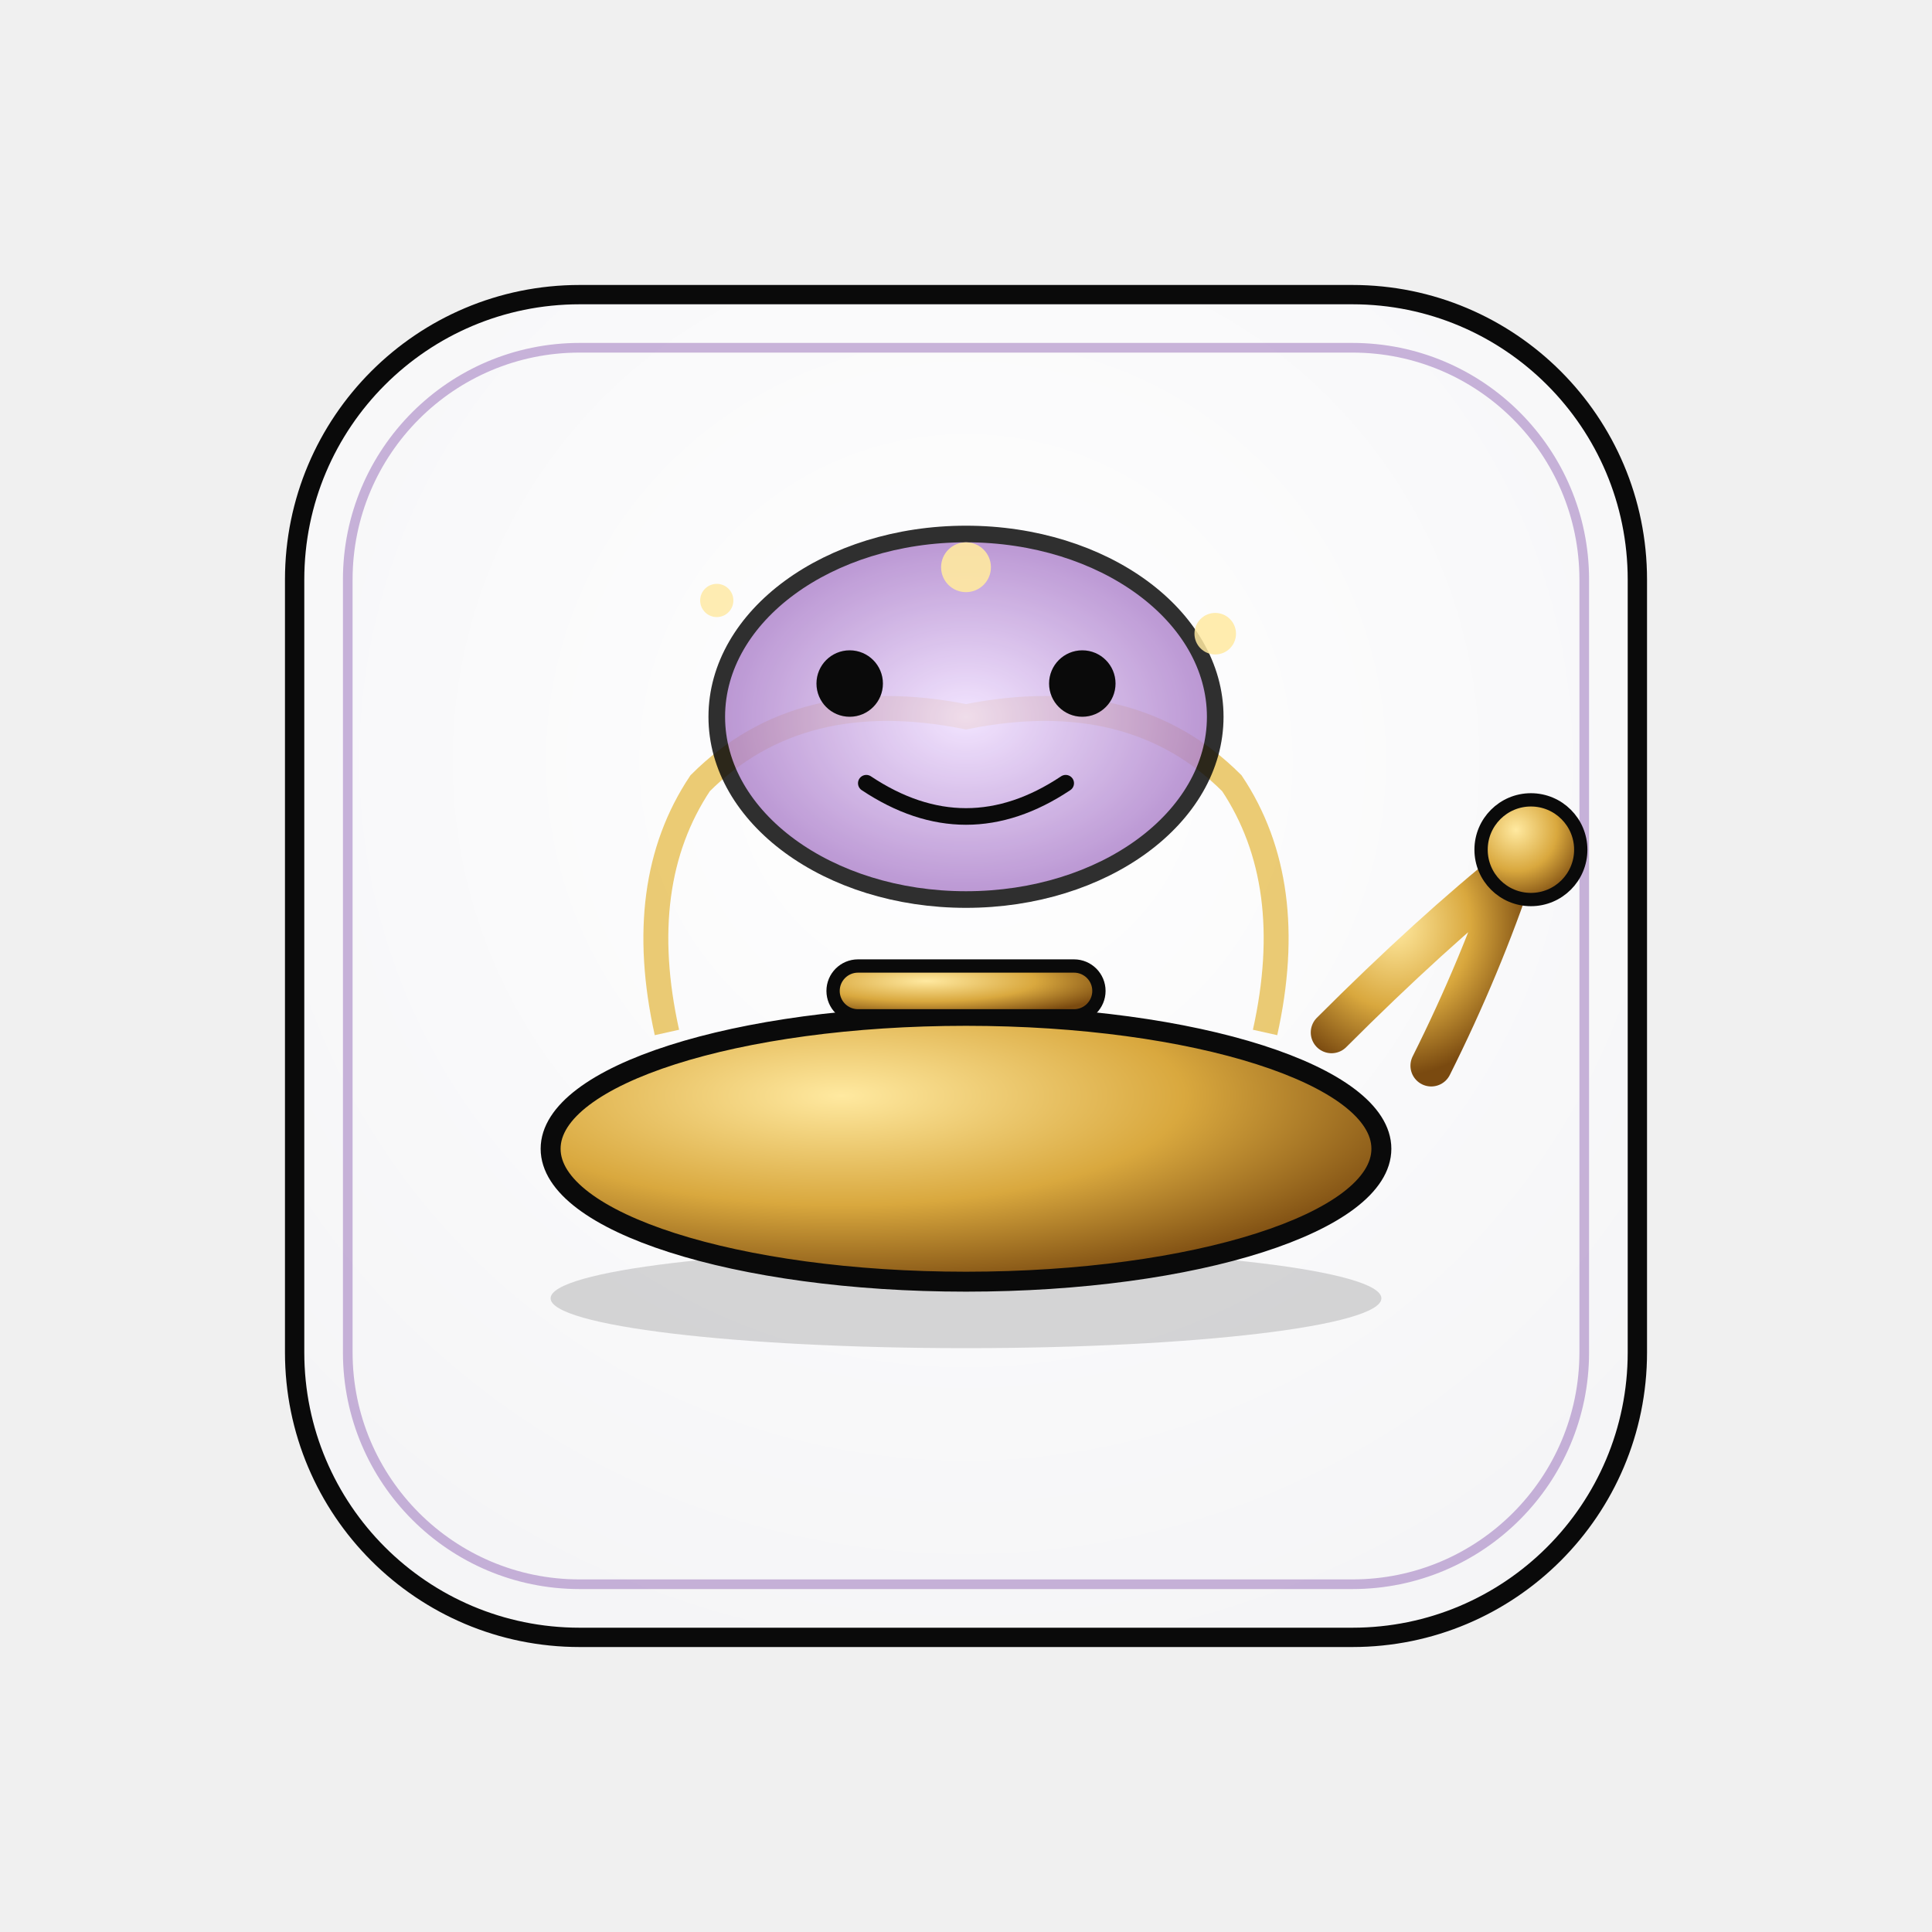
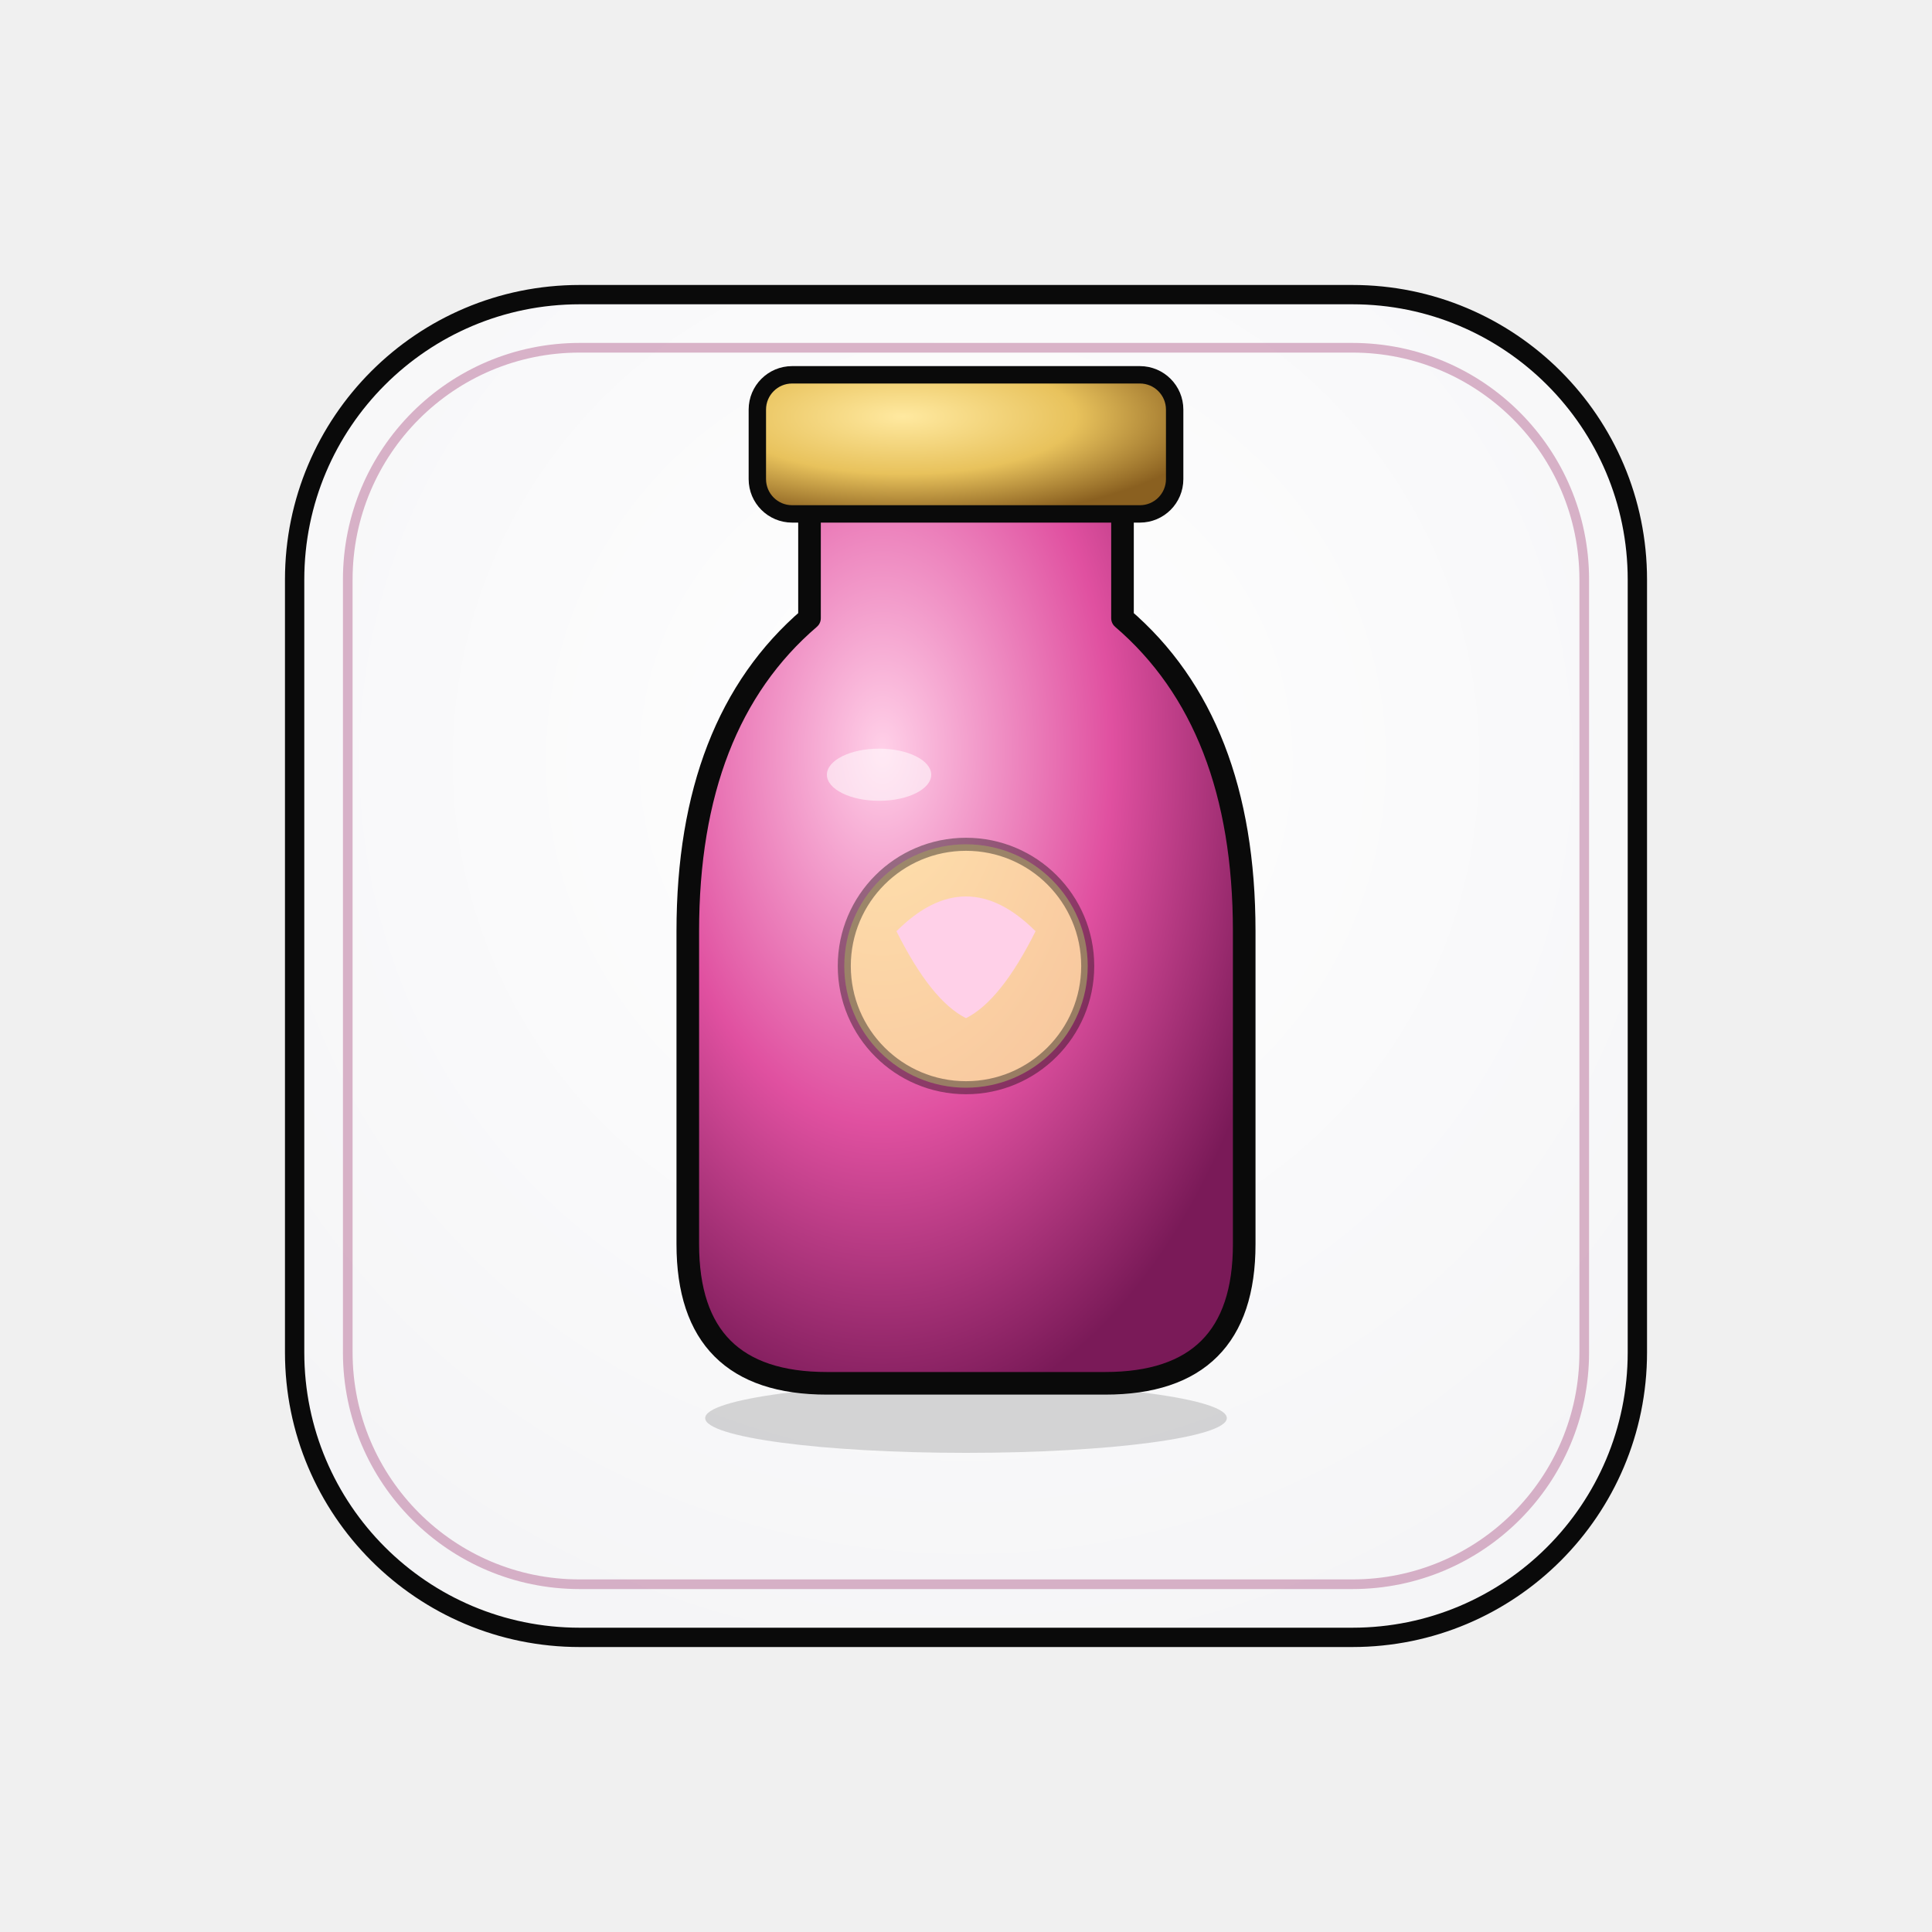
<svg xmlns="http://www.w3.org/2000/svg" viewBox="0 0 200 200" width="200" height="200">
  <defs>
    <radialGradient id="g2-bg" cx="50%" cy="35%" r="75%">
      <stop offset="0%" stop-color="#ffffff" />
      <stop offset="100%" stop-color="#f4f4f6" />
    </radialGradient>
-     <radialGradient id="g2-lamp2" cx="35%" cy="30%" r="75%">
-       <stop offset="0%" stop-color="#ffe9a0" />
-       <stop offset="55%" stop-color="#d9a83e" />
-       <stop offset="100%" stop-color="#7a4a10" />
-     </radialGradient>
-     <radialGradient id="g2-genie2" cx="40%" cy="30%" r="75%">
-       <stop offset="0%" stop-color="#d8b0ff" />
+     <radialGradient id="g2-pink" cx="35%" cy="30%" r="75%">
+       <stop offset="0%" stop-color="#ffd0e8" />
      <stop offset="55%" stop-color="#e050a0" />
      <stop offset="100%" stop-color="#7a1a58" />
    </radialGradient>
-     <radialGradient id="g2-smoke" cx="50%" cy="50%" r="60%">
-       <stop offset="0%" stop-color="#f0e0ff" />
-       <stop offset="100%" stop-color="#a070c0" />
+     <radialGradient id="g2-gold" cx="35%" cy="30%" r="75%">
+       <stop offset="0%" stop-color="#ffe9a0" />
+       <stop offset="55%" stop-color="#e8c25c" />
+       <stop offset="100%" stop-color="#8a6020" />
    </radialGradient>
  </defs>
  <rect x="30" y="30" width="140" height="140" rx="30" fill="url(#g2-bg)" />
  <rect x="30.5" y="30.5" width="139" height="139" rx="29.5" fill="none" stroke="#0a0a0a" stroke-width="2" />
-   <rect x="36" y="36" width="128" height="128" rx="24" fill="none" stroke="rgba(106,47,154,.35)" stroke-width="1" />
-   <g transform="translate(100,100) scale(0.86) translate(-100,-100)">
-     <ellipse cx="100" cy="140" rx="50" ry="6" fill="#000" opacity=".15" />
-     <ellipse cx="100" cy="122" rx="50" ry="16" fill="url(#g2-lamp2)" stroke="#0a0a0a" stroke-width="2.4" />
-     <path d="M144 108 Q156 96 166 88 Q162 100 156 112" stroke="url(#g2-lamp2)" stroke-width="5" fill="none" stroke-linecap="round" />
-     <circle cx="168" cy="86" r="6" fill="url(#g2-lamp2)" stroke="#0a0a0a" stroke-width="1.6" />
-     <path d="M64 108 Q60 90 68 78 Q80 66 100 70 Q120 66 132 78 Q140 90 136 108" stroke="#e8c25c" stroke-width="3" fill="none" opacity=".85" />
-     <ellipse cx="100" cy="70" rx="30" ry="22" fill="url(#g2-smoke)" stroke="#0a0a0a" stroke-width="2" opacity=".85" />
-     <circle cx="86" cy="66" r="4" fill="#0a0a0a" />
-     <circle cx="114" cy="66" r="4" fill="#0a0a0a" />
-     <path d="M88 78 Q100 86 112 78" stroke="#0a0a0a" stroke-width="2" fill="none" stroke-linecap="round" />
-     <circle cx="100" cy="52" r="3" fill="#ffe9a0" opacity=".9" />
-     <circle cx="70" cy="56" r="2" fill="#ffe9a0" opacity=".8" />
-     <circle cx="130" cy="60" r="2.5" fill="#ffe9a0" opacity=".85" />
-     <rect x="84" y="100" width="32" height="6" rx="3" fill="url(#g2-lamp2)" stroke="#0a0a0a" stroke-width="1.6" />
+   <rect x="36" y="36" width="128" height="128" rx="24" fill="none" stroke="rgba(154,47,106,.35)" stroke-width="1" />
+   <g transform="translate(100,100) scale(0.9) translate(-100,-100)">
+     <ellipse cx="100" cy="152" rx="30" ry="4" fill="#000" opacity=".15" />
+     <path d="M82 44 L82 60 Q68 72 68 96 L68 132 Q68 148 84 148 L116 148 Q132 148 132 132 L132 96 Q132 72 118 60 L118 44 Z" fill="url(#g2-pink)" stroke="#0a0a0a" stroke-width="2.6" stroke-linejoin="round" />
+     <rect x="76" y="32" width="48" height="16" rx="4" fill="url(#g2-gold)" stroke="#0a0a0a" stroke-width="2" />
+     <circle cx="100" cy="100" r="14" fill="#ffe9a0" opacity=".8" />
+     <circle cx="100" cy="100" r="14" fill="none" stroke="#0a0a0a" stroke-width="1.5" opacity=".4" />
+     <path d="M92 96 Q100 88 108 96 Q104 104 100 106 Q96 104 92 96" fill="#ffd0e8" />
+     <ellipse cx="90" cy="78" rx="6" ry="3" fill="#fff" opacity=".55" />
  </g>
</svg>
